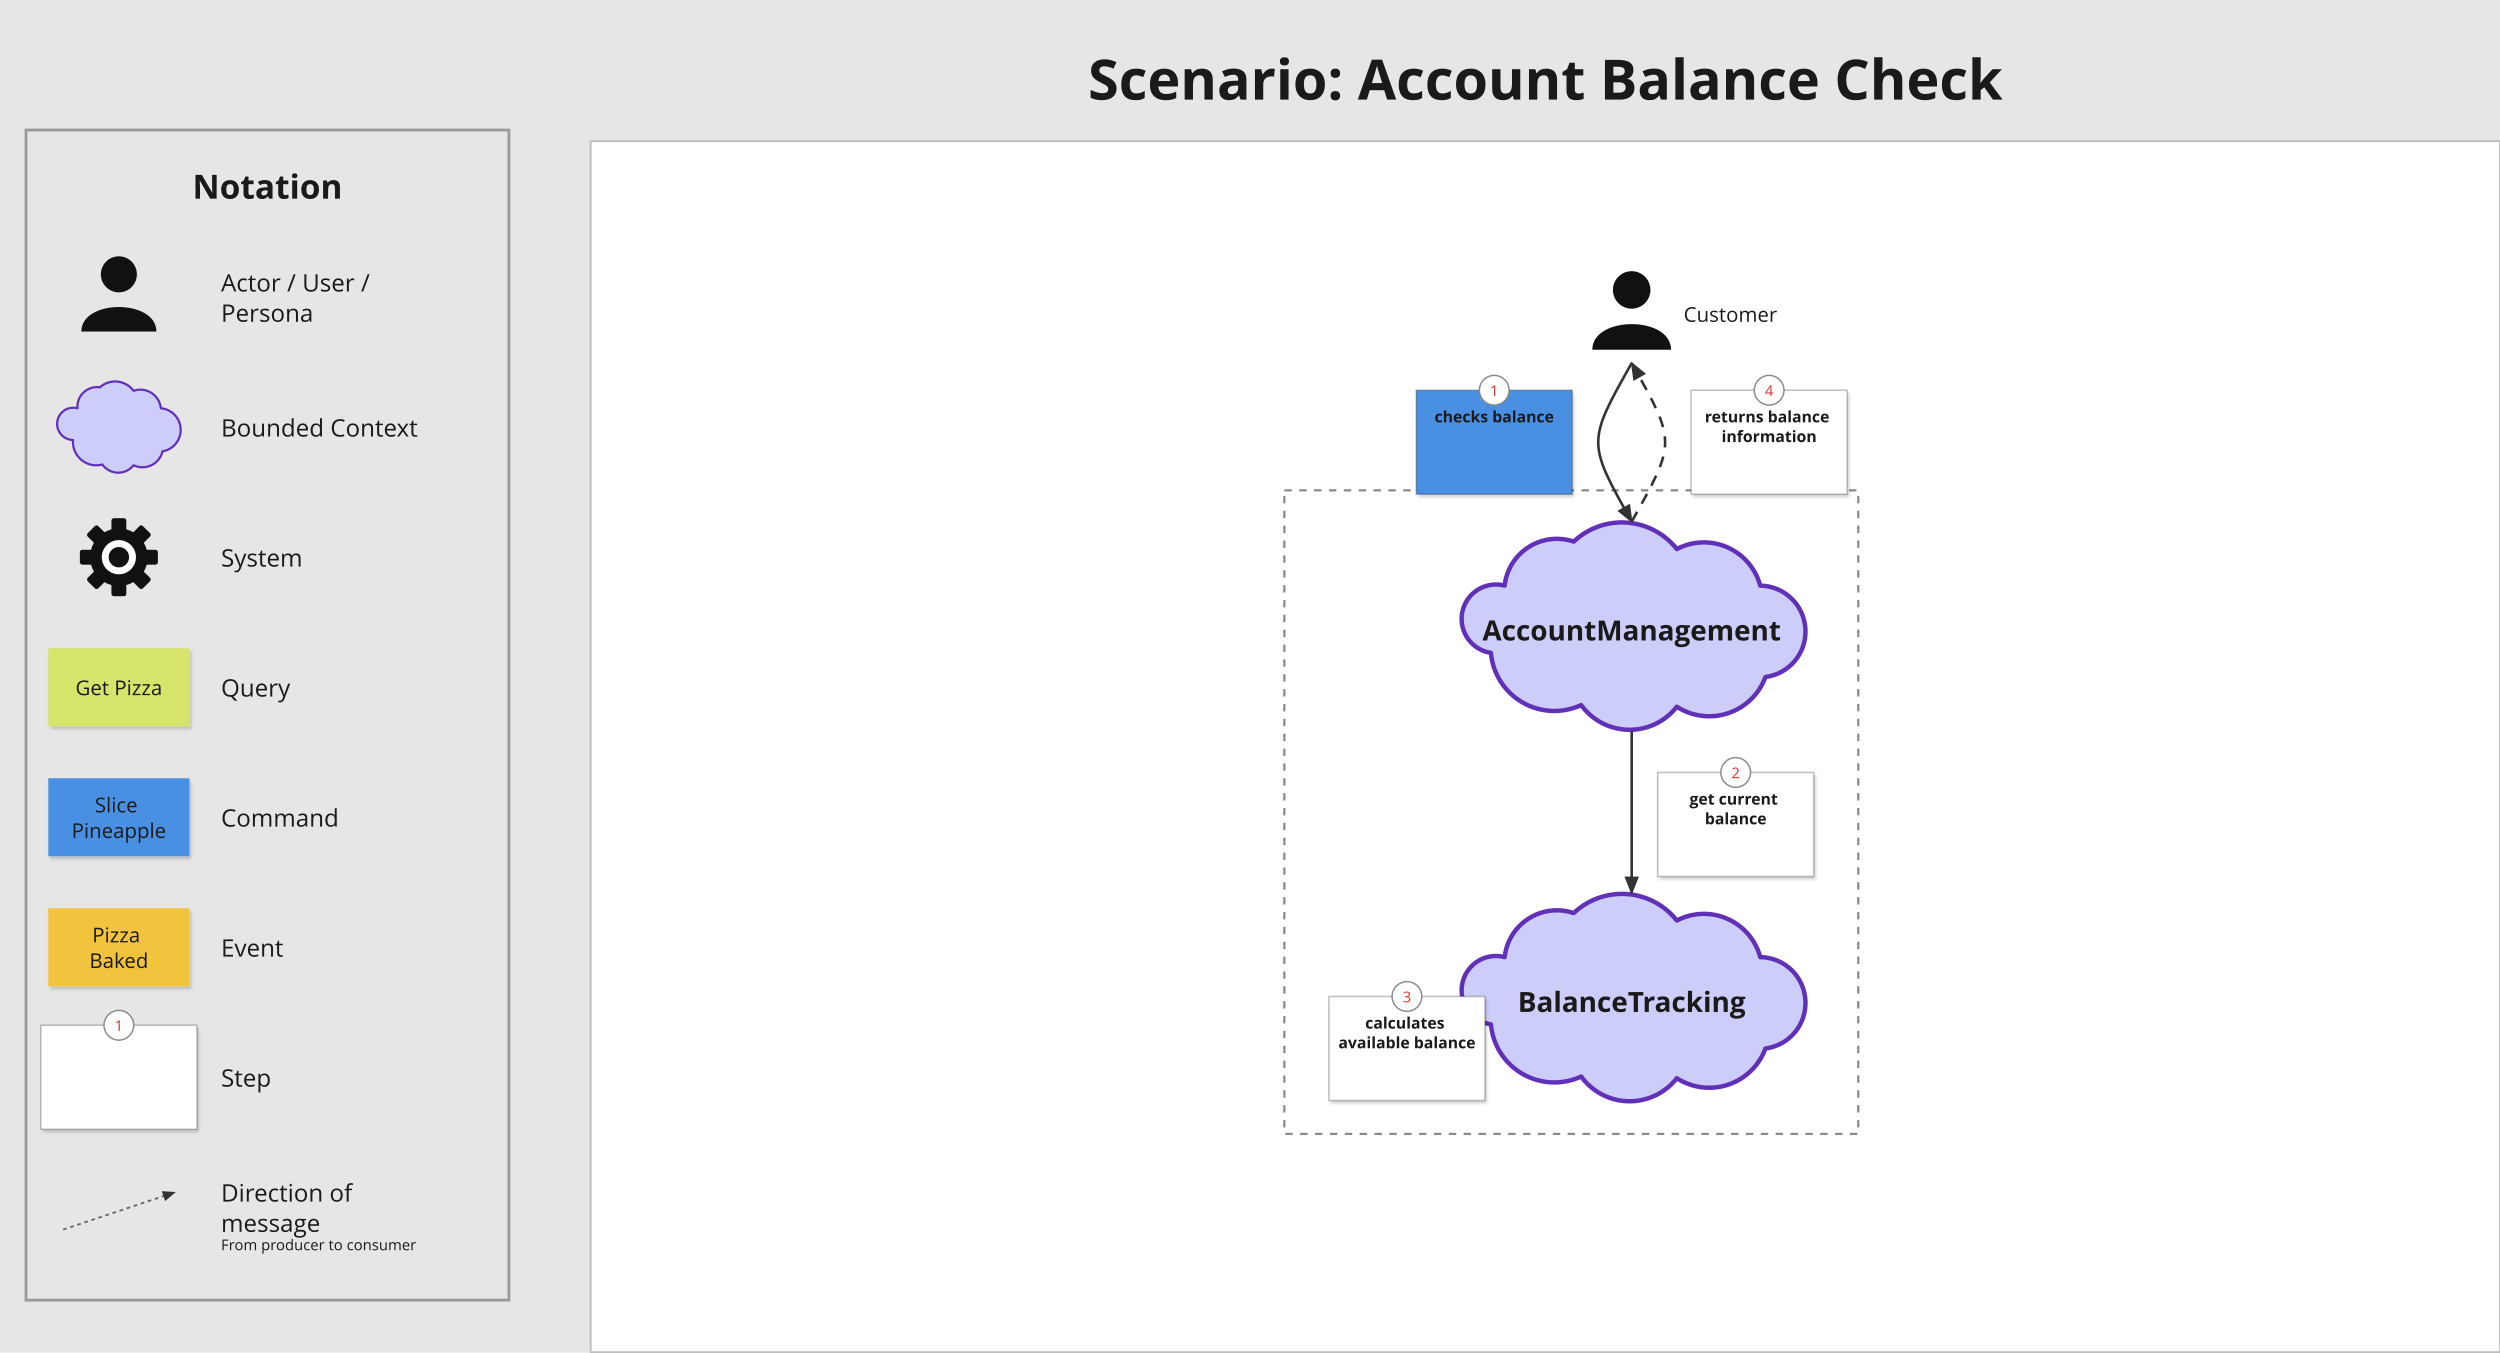
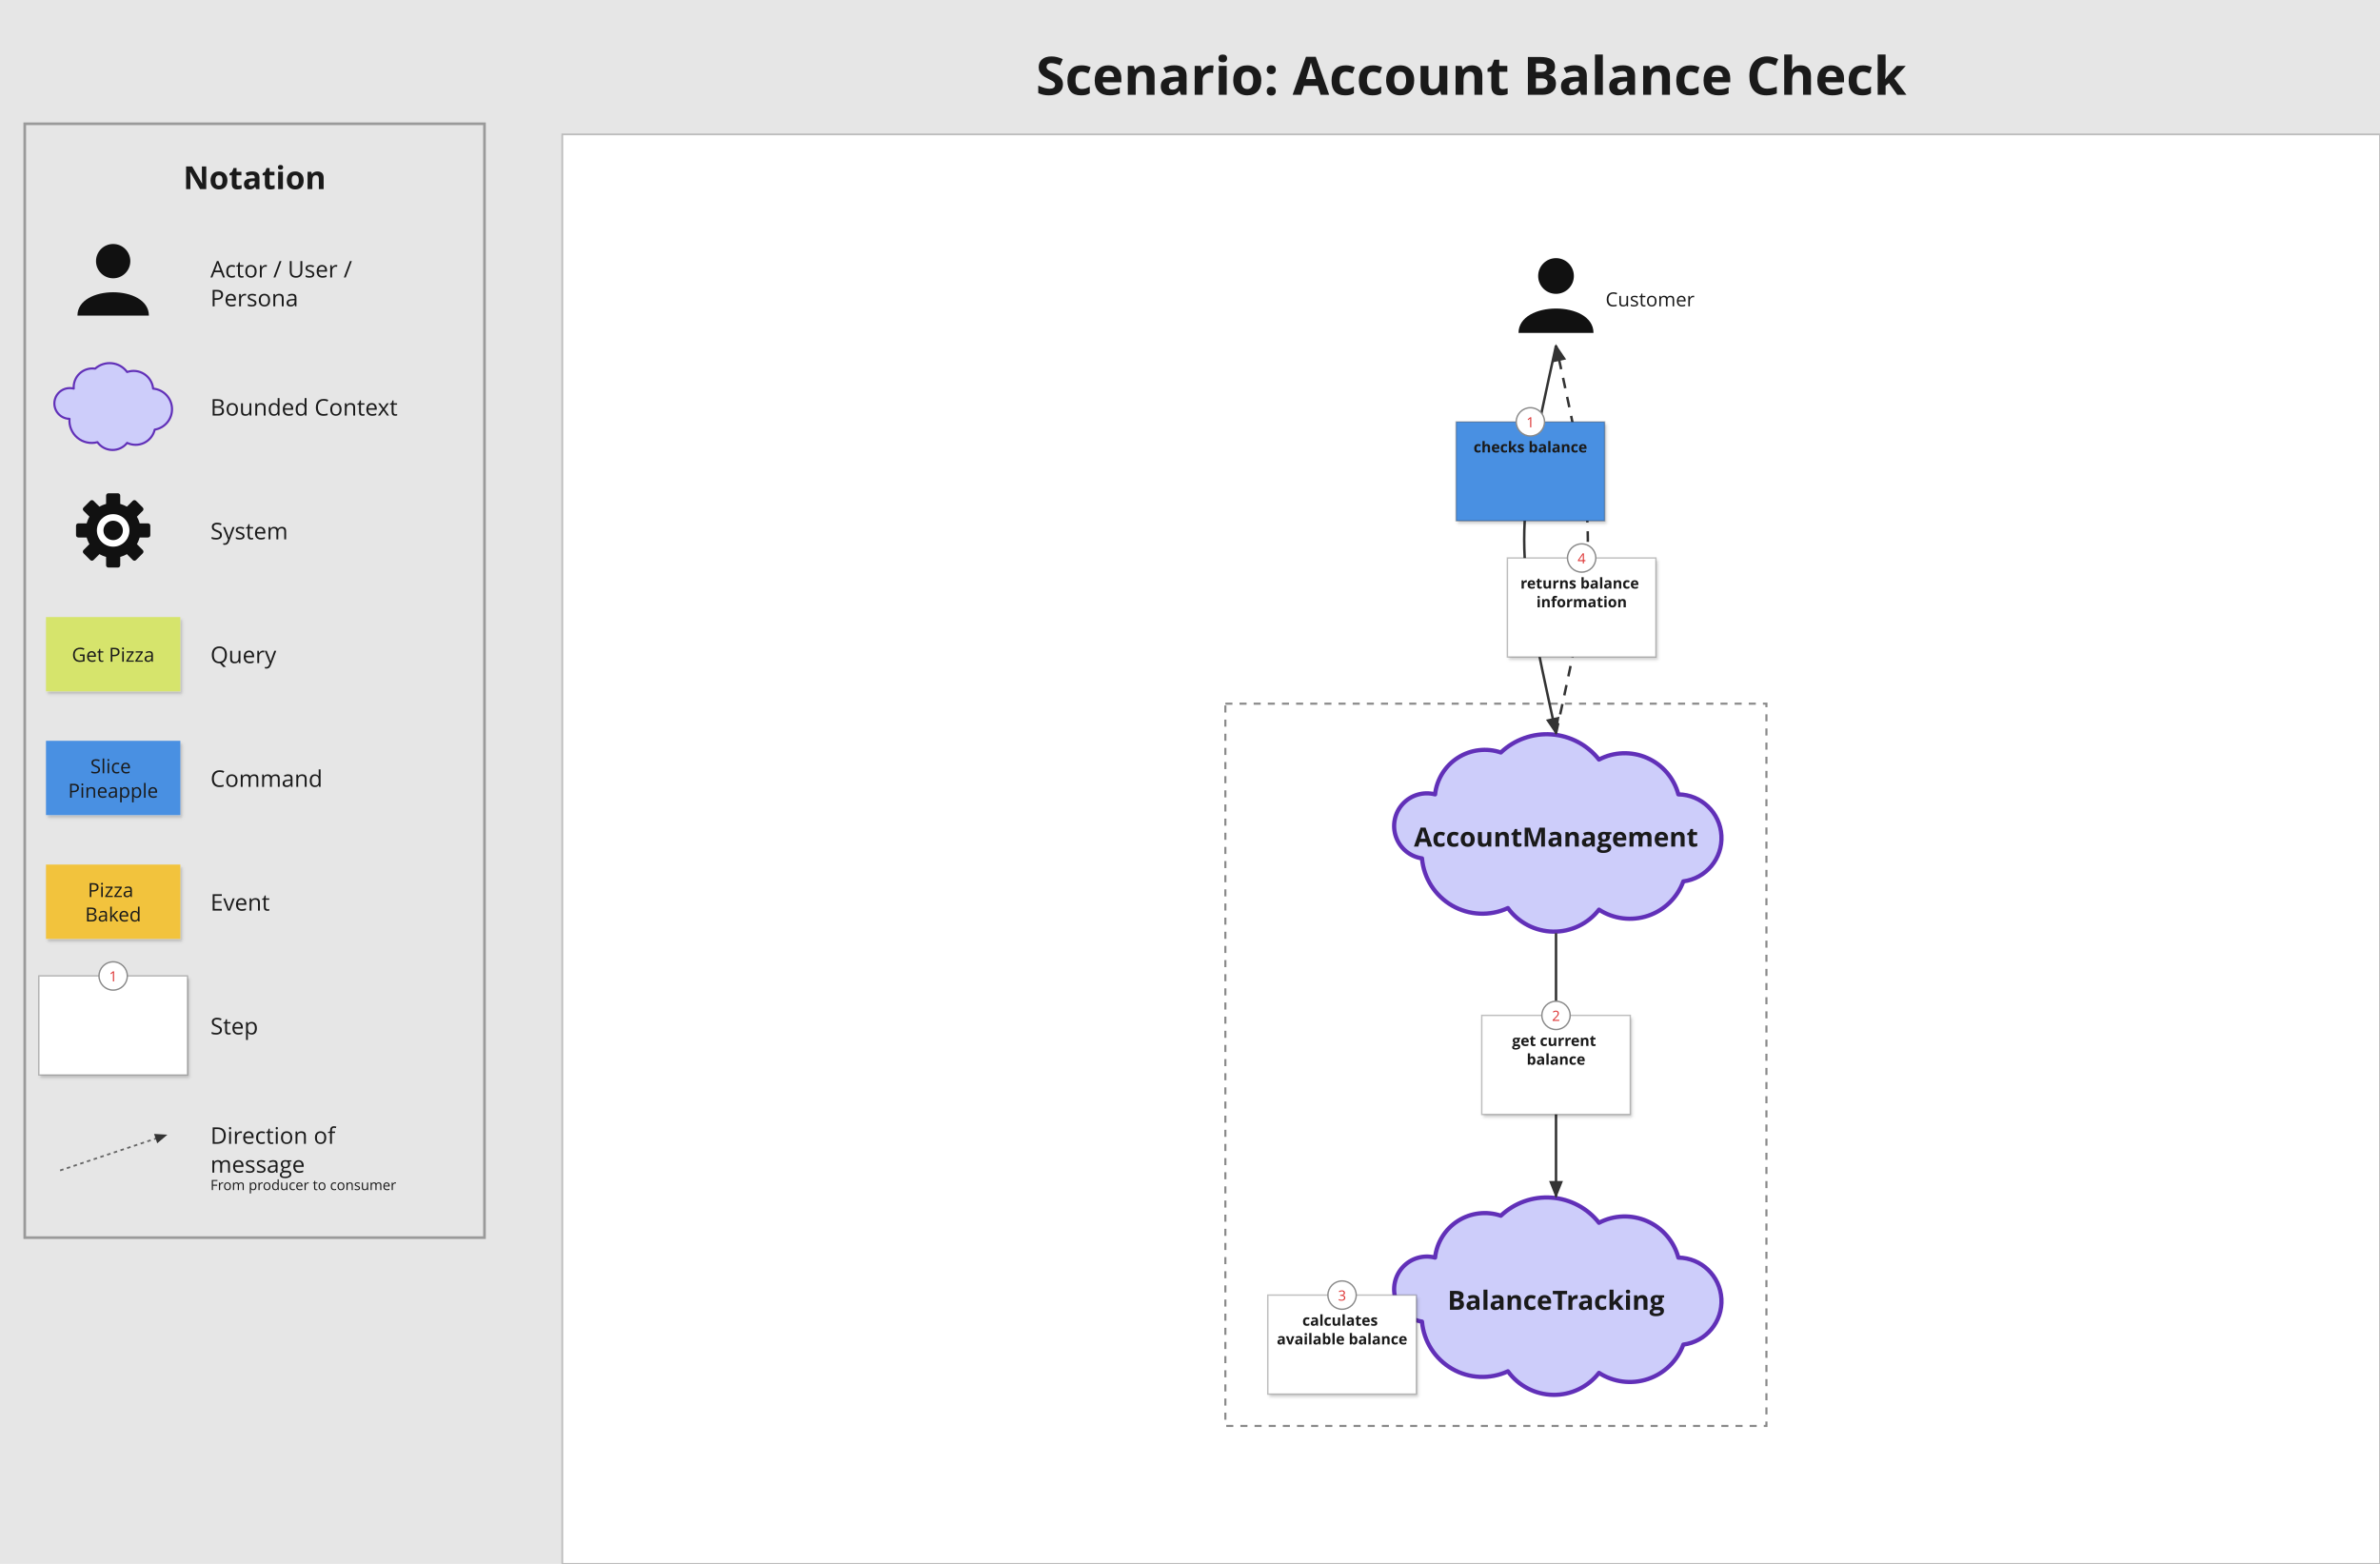
- <svg xmlns="http://www.w3.org/2000/svg" width="1346" height="728" viewBox="0 0 1346 728" font-family="'Open Sans', Arial, Helvetica, sans-serif">
+ <svg xmlns="http://www.w3.org/2000/svg" width="1346" height="884.5" viewBox="0 0 1346 884.5" font-family="'Open Sans', Arial, Helvetica, sans-serif">
  <defs>
    <filter id="shadow" x="-20%" y="-20%" width="150%" height="160%">
      <feDropShadow dx="1" dy="1.5" stdDeviation="1" flood-opacity="0.18" />
    </filter>
    <marker id="arrow" viewBox="0 0 10 10" refX="9" refY="5" markerWidth="7" markerHeight="7" orient="auto-start-reverse">
      <path d="M0,1L10,5L0,9Z" fill="#333" />
    </marker>
    <marker id="arrow-grey" viewBox="0 0 10 10" refX="9" refY="5" markerWidth="7" markerHeight="7" orient="auto-start-reverse">
      <path d="M0,1L10,5L0,9Z" fill="#9a9a9a" />
    </marker>
  </defs>
-   <rect width="1346" height="728" fill="#e6e6e6" />
+   <rect width="1346" height="884.5" fill="#e6e6e6" />
  <text x="832" y="42" font-size="30" font-weight="700" text-anchor="middle" dominant-baseline="central" fill="#1a1a1a">
    <tspan x="832" dy="0">Scenario: Account Balance Check</tspan>
  </text>
-   <rect x="318" y="76" width="1028" height="652" fill="#fff" stroke="#bdbdbd" />
+   <rect x="318" y="76" width="1028" height="808.5" fill="#fff" stroke="#bdbdbd" />
  <g transform="translate(14,70)">
    <rect width="260" height="630" fill="#e6e6e6" stroke="#9a9a9a" stroke-width="1.5" />
    <text x="130" y="30" font-size="18" font-weight="700" text-anchor="middle" dominant-baseline="central" fill="#1a1a1a">
      <tspan x="130" dy="0">Notation</tspan>
    </text>
    <g transform="translate(50,90)">
      <circle cy="-12.3" r="9.7" fill="#111" />
      <path fill="#111" d="M-20.2,18.5C-20.2,0.9 20.2,0.9 20.2,18.5Z" />
    </g>
    <text x="105" y="81.9" font-size="13" font-weight="400" text-anchor="start" dominant-baseline="central" fill="#1a1a1a">
      <tspan x="105" dy="0">Actor / User /</tspan>
      <tspan x="105" dy="16.3">Persona</tspan>
    </text>
    <g transform="translate(50,160)">
      <path d="M-22.3,-10.2A10.6,10.6 0 0,1 -10.2,-21.5A12.3,12.3 0 0,1 7.9,-19.6A11.1,11.1 0 0,1 22.6,-10.2A11.7,11.7 0 0,1 23.5,13A11.1,11.1 0 0,1 7.9,20.5A10.5,10.5 0 0,1 -8.9,20.1A12.6,12.6 0 0,1 -24.7,6.9A8.7,8.7 0 1,1 -22.3,-10.2Z" fill="#cdcdfa" stroke="#6130b8" stroke-width="1.2" stroke-linejoin="round" />
    </g>
    <text x="105" y="160" font-size="13" font-weight="400" text-anchor="start" dominant-baseline="central" fill="#1a1a1a">
      <tspan x="105" dy="0">Bounded Context</tspan>
    </text>
    <g transform="translate(50,230)">
      <circle r="15.5" fill="#111" />
      <rect x="-4" y="-21" width="8" height="8.4" rx="1.3" fill="#111" transform="rotate(0)" />
      <rect x="-4" y="-21" width="8" height="8.4" rx="1.3" fill="#111" transform="rotate(45)" />
      <rect x="-4" y="-21" width="8" height="8.4" rx="1.3" fill="#111" transform="rotate(90)" />
      <rect x="-4" y="-21" width="8" height="8.4" rx="1.3" fill="#111" transform="rotate(135)" />
      <rect x="-4" y="-21" width="8" height="8.4" rx="1.3" fill="#111" transform="rotate(180)" />
      <rect x="-4" y="-21" width="8" height="8.4" rx="1.3" fill="#111" transform="rotate(225)" />
      <rect x="-4" y="-21" width="8" height="8.4" rx="1.3" fill="#111" transform="rotate(270)" />
      <rect x="-4" y="-21" width="8" height="8.4" rx="1.3" fill="#111" transform="rotate(315)" />
      <circle r="9.2" fill="#fff" />
      <circle r="5.5" fill="#111" />
    </g>
    <text x="105" y="230" font-size="13" font-weight="400" text-anchor="start" dominant-baseline="central" fill="#1a1a1a">
      <tspan x="105" dy="0">System</tspan>
    </text>
    <g transform="translate(50,300)">
      <rect x="-38" y="-21" width="76" height="42" fill="#d6e46c" filter="url(#shadow)" />
      <text x="0" y="0" font-size="11" font-weight="400" text-anchor="middle" dominant-baseline="central" fill="#1a1a1a">
        <tspan x="0" dy="0">Get Pizza</tspan>
      </text>
    </g>
    <text x="105" y="300" font-size="13" font-weight="400" text-anchor="start" dominant-baseline="central" fill="#1a1a1a">
      <tspan x="105" dy="0">Query</tspan>
    </text>
    <g transform="translate(50,370)">
      <rect x="-38" y="-21" width="76" height="42" fill="#4a90e2" filter="url(#shadow)" />
      <text x="0" y="-6.9" font-size="11" font-weight="400" text-anchor="middle" dominant-baseline="central" fill="#1a1a1a">
        <tspan x="0" dy="0">Slice</tspan>
        <tspan x="0" dy="13.8">Pineapple</tspan>
      </text>
    </g>
    <text x="105" y="370" font-size="13" font-weight="400" text-anchor="start" dominant-baseline="central" fill="#1a1a1a">
      <tspan x="105" dy="0">Command</tspan>
    </text>
    <g transform="translate(50,440)">
      <rect x="-38" y="-21" width="76" height="42" fill="#f2c33c" filter="url(#shadow)" />
      <text x="0" y="-6.9" font-size="11" font-weight="400" text-anchor="middle" dominant-baseline="central" fill="#1a1a1a">
        <tspan x="0" dy="0">Pizza</tspan>
        <tspan x="0" dy="13.8">Baked</tspan>
      </text>
    </g>
    <text x="105" y="440" font-size="13" font-weight="400" text-anchor="start" dominant-baseline="central" fill="#1a1a1a">
      <tspan x="105" dy="0">Event</tspan>
    </text>
    <g transform="translate(50,510)">
      <rect x="-42" y="-28" width="84" height="56" fill="#ffffff" stroke="rgba(0,0,0,.25)" stroke-width="0.8" filter="url(#shadow)" />
      <circle cy="-28" r="8" fill="#fff" stroke="#8a8a8a" stroke-width="0.8" />
      <text x="0" y="-28" font-size="8" font-weight="400" text-anchor="middle" dominant-baseline="central" fill="#d33">
        <tspan x="0" dy="0">1</tspan>
      </text>
    </g>
    <text x="105" y="510" font-size="13" font-weight="400" text-anchor="start" dominant-baseline="central" fill="#1a1a1a">
      <tspan x="105" dy="0">Step</tspan>
    </text>
    <g transform="translate(50,580)">
      <path d="M-30,12L30,-8" stroke="#666" stroke-dasharray="2 2" marker-end="url(#arrow)" />
    </g>
    <text x="105" y="571.9" font-size="13" font-weight="400" text-anchor="start" dominant-baseline="central" fill="#1a1a1a">
      <tspan x="105" dy="0">Direction of</tspan>
      <tspan x="105" dy="16.3">message</tspan>
    </text>
    <text x="105" y="600" font-size="8" font-weight="400" text-anchor="start" dominant-baseline="central" fill="#1a1a1a">
      <tspan x="105" dy="0">From producer to consumer</tspan>
    </text>
  </g>
-   <g transform="translate(723.5,86)">
-     <rect x="-32" y="178" width="309" height="346.5" fill="none" stroke="#8a8a8a" stroke-width="1.2" stroke-dasharray="4 4" />
-     <g transform="translate(155,251)">
+   <g transform="translate(725,86)">
+     <rect x="-32" y="312" width="306" height="408.5" fill="none" stroke="#8a8a8a" stroke-width="1.2" stroke-dasharray="4 4" />
+     <g transform="translate(155,385)">
      <path d="M-68.4,-21.7A28.3,28.3 0 0,1 -31.2,-45.4A37.7,37.7 0 0,1 24.3,-41.4A31.4,31.4 0 0,1 69.2,-21.7A24.7,24.7 0 0,1 72,27.5A32.2,32.2 0 0,1 24.3,43.5A32.2,32.2 0 0,1 -27.2,42.6A34.3,34.3 0 0,1 -75.8,14.5A18.5,18.5 0 1,1 -68.4,-21.7Z" fill="#cdcdfa" stroke="#6130b8" stroke-width="2.4" stroke-linejoin="round" />
    </g>
-     <text x="155" y="253" font-size="15" font-weight="700" text-anchor="middle" dominant-baseline="central" fill="#1a1a1a">
+     <text x="155" y="387" font-size="15" font-weight="700" text-anchor="middle" dominant-baseline="central" fill="#1a1a1a">
      <tspan x="155" dy="0">AccountManagement</tspan>
    </text>
-     <g transform="translate(155,451)">
+     <g transform="translate(155,647)">
      <path d="M-68.4,-21.7A28.3,28.3 0 0,1 -31.2,-45.4A37.7,37.7 0 0,1 24.3,-41.4A31.4,31.4 0 0,1 69.2,-21.7A24.7,24.7 0 0,1 72,27.5A32.2,32.2 0 0,1 24.3,43.5A32.2,32.2 0 0,1 -27.2,42.6A34.3,34.3 0 0,1 -75.8,14.5A18.5,18.5 0 1,1 -68.4,-21.7Z" fill="#cdcdfa" stroke="#6130b8" stroke-width="2.4" stroke-linejoin="round" />
    </g>
-     <text x="155" y="453" font-size="15" font-weight="700" text-anchor="middle" dominant-baseline="central" fill="#1a1a1a">
+     <text x="155" y="649" font-size="15" font-weight="700" text-anchor="middle" dominant-baseline="central" fill="#1a1a1a">
      <tspan x="155" dy="0">BalanceTracking</tspan>
    </text>
    <g transform="translate(155,83)">
      <circle cy="-12.9" r="10.1" fill="#111" />
      <path fill="#111" d="M-21.2,19.3C-21.2,0.9 21.2,0.9 21.2,19.3Z" />
    </g>
-     <path d="M155,109.5C131,152.1 131,152.1 155,194.8" fill="none" stroke="#333" stroke-width="1.4" marker-end="url(#arrow)" />
-     <path d="M155,307.8C155,351.3 155,351.3 155,394.8" fill="none" stroke="#333" stroke-width="1.4" marker-end="url(#arrow)" />
-     <path d="M155,194.8C179,152.1 179,152.1 155,109.5" fill="none" stroke="#333" stroke-width="1.4" marker-end="url(#arrow)" stroke-dasharray="6 5" />
-     <g transform="translate(81,152.1)">
+     <path d="M155,109.5C131,219.1 131,219.1 155,328.8" fill="none" stroke="#333" stroke-width="1.4" marker-end="url(#arrow)" />
+     <path d="M155,441.8C155,516.3 155,516.3 155,590.8" fill="none" stroke="#333" stroke-width="1.4" marker-end="url(#arrow)" />
+     <path d="M155,328.8C179,219.1 179,219.1 155,109.5" fill="none" stroke="#333" stroke-width="1.4" marker-end="url(#arrow)" stroke-dasharray="6 5" />
+     <g transform="translate(140.5,180.6)">
      <rect x="-42" y="-28" width="84" height="56" fill="#4a90e2" stroke="rgba(0,0,0,.25)" stroke-width="0.8" filter="url(#shadow)" />
      <text x="0" y="-14" font-size="8.5" font-weight="700" text-anchor="middle" dominant-baseline="central" fill="#1a1a1a">
        <tspan x="0" dy="0">checks balance</tspan>
      </text>
      <circle cy="-28" r="8" fill="#fff" stroke="#8a8a8a" stroke-width="0.8" />
      <text x="0" y="-28" font-size="8" font-weight="400" text-anchor="middle" dominant-baseline="central" fill="#d33">
        <tspan x="0" dy="0">1</tspan>
      </text>
    </g>
-     <g transform="translate(211,357.9)">
+     <g transform="translate(155,516.3)">
      <rect x="-42" y="-28" width="84" height="56" fill="#ffffff" stroke="rgba(0,0,0,.25)" stroke-width="0.8" filter="url(#shadow)" />
      <text x="0" y="-14" font-size="8.5" font-weight="700" text-anchor="middle" dominant-baseline="central" fill="#1a1a1a">
        <tspan x="0" dy="0">get current</tspan>
        <tspan x="0" dy="10.6">balance</tspan>
      </text>
      <circle cy="-28" r="8" fill="#fff" stroke="#8a8a8a" stroke-width="0.8" />
      <text x="0" y="-28" font-size="8" font-weight="400" text-anchor="middle" dominant-baseline="central" fill="#d33">
        <tspan x="0" dy="0">2</tspan>
      </text>
    </g>
-     <g transform="translate(34,478.5)">
+     <g transform="translate(34,674.5)">
      <rect x="-42" y="-28" width="84" height="56" fill="#ffffff" stroke="rgba(0,0,0,.25)" stroke-width="0.8" filter="url(#shadow)" />
      <text x="0" y="-14" font-size="8.5" font-weight="700" text-anchor="middle" dominant-baseline="central" fill="#1a1a1a">
        <tspan x="0" dy="0">calculates</tspan>
        <tspan x="0" dy="10.6">available balance</tspan>
      </text>
      <circle cy="-28" r="8" fill="#fff" stroke="#8a8a8a" stroke-width="0.8" />
      <text x="0" y="-28" font-size="8" font-weight="400" text-anchor="middle" dominant-baseline="central" fill="#d33">
        <tspan x="0" dy="0">3</tspan>
      </text>
    </g>
-     <g transform="translate(229,152.1)">
+     <g transform="translate(169.5,257.6)">
      <rect x="-42" y="-28" width="84" height="56" fill="#ffffff" stroke="rgba(0,0,0,.25)" stroke-width="0.8" filter="url(#shadow)" />
      <text x="0" y="-14" font-size="8.5" font-weight="700" text-anchor="middle" dominant-baseline="central" fill="#1a1a1a">
        <tspan x="0" dy="0">returns balance</tspan>
        <tspan x="0" dy="10.6">information</tspan>
      </text>
      <circle cy="-28" r="8" fill="#fff" stroke="#8a8a8a" stroke-width="0.8" />
      <text x="0" y="-28" font-size="8" font-weight="400" text-anchor="middle" dominant-baseline="central" fill="#d33">
        <tspan x="0" dy="0">4</tspan>
      </text>
    </g>
    <text x="183" y="83" font-size="11" font-weight="400" text-anchor="start" dominant-baseline="central" fill="#1a1a1a">
      <tspan x="183" dy="0">Customer</tspan>
    </text>
  </g>
</svg>
